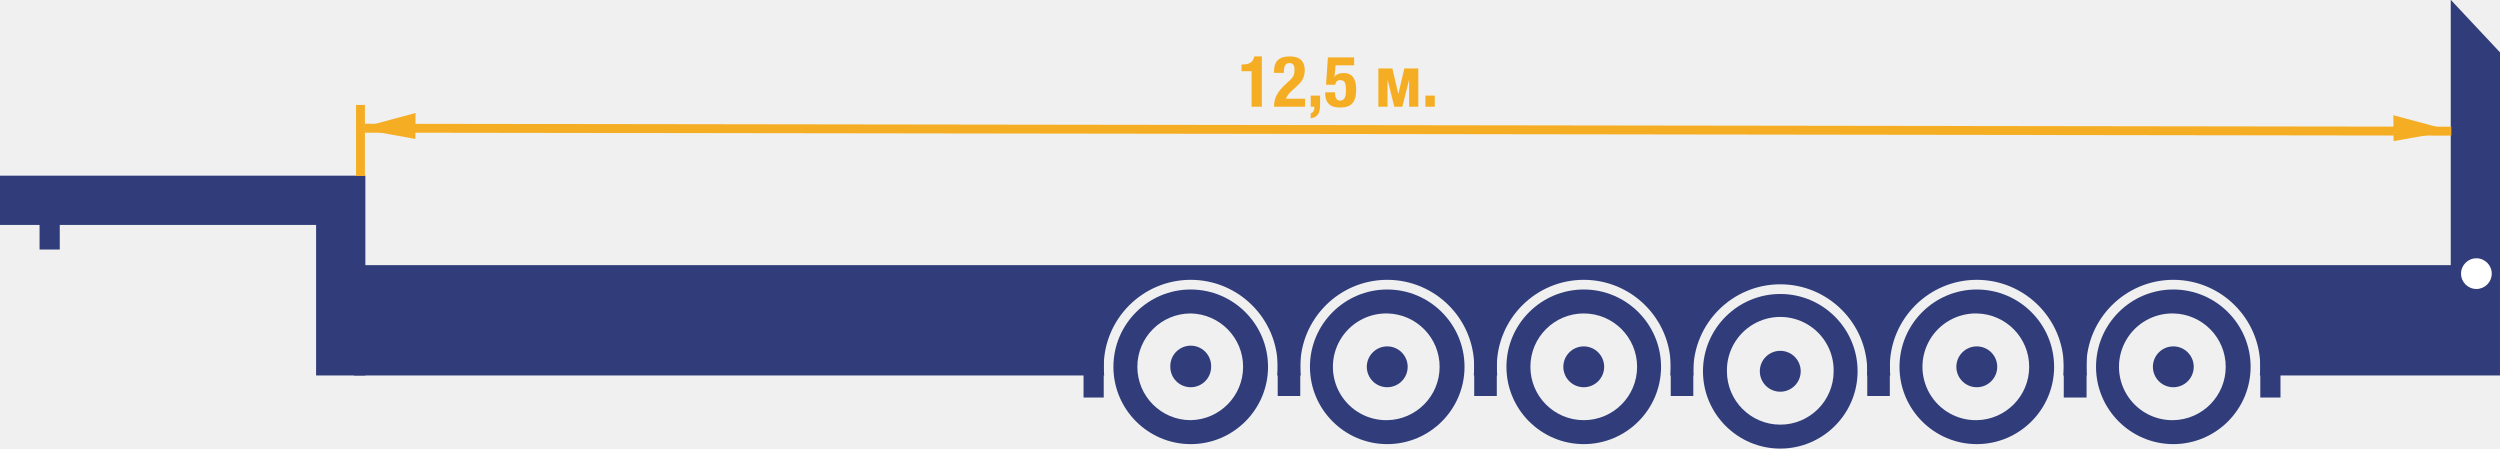
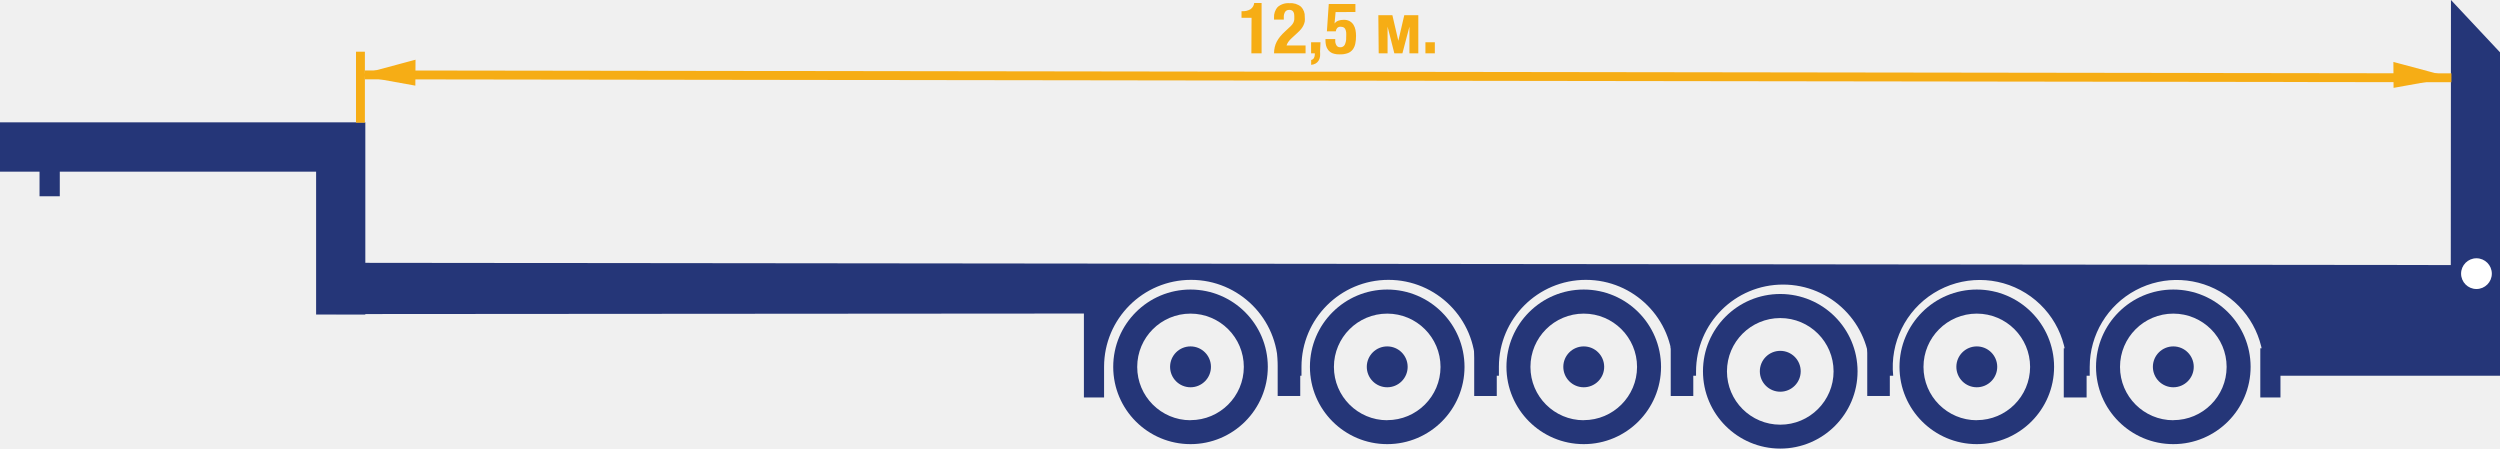
- <svg xmlns="http://www.w3.org/2000/svg" viewBox="0 0 281.395 50.492" height="67.323" width="375.193">
-   <path d="M44.973 37.52c.613 0 1.113.382 1.113 1 0 .613-.5 1-1.113 1h-2.149c-.617 0-1.117-.387-1.117-1 0-.618.5-1 1.117-1zm0 0" fill="#fff" />
-   <path d="M275.871 0h-.02v30.602h5.544V5.895zM35.578 19.773H0v5.543h4.453v2.77h2.274v-2.77h28.851v16.946h5.547V19.773zm0 0" fill="#303d7a" />
-   <path d="M39.836 29.84v12.418h84.45a8.777 8.777 0 0 1-.052-.969c0-5.402 4.39-9.793 9.79-9.793 5.398 0 9.792 4.39 9.792 9.793 0 .328-.02.652-.05.969h2.636a9.887 9.887 0 0 1-.047-.969c0-5.402 4.391-9.793 9.79-9.793 5.398 0 9.788 4.39 9.788 9.793 0 .328-.015.652-.046.969h2.636a9.887 9.887 0 0 1-.047-.969c0-5.402 4.391-9.793 9.79-9.793 5.398 0 9.789 4.39 9.789 9.793 0 .328-.02.652-.047.969h2.609c-.008-.156-.023-.309-.023-.469 0-5.398 4.39-9.789 9.789-9.789 5.398 0 9.793 4.39 9.793 9.79 0 .16-.02.312-.024.468h2.614a8.801 8.801 0 0 1-.051-.969c0-5.402 4.39-9.793 9.789-9.793 5.398 0 9.793 4.39 9.793 9.793 0 .328-.02.652-.051.969h2.637a9.879 9.879 0 0 1-.051-.969c0-5.402 4.394-9.793 9.793-9.793 5.398 0 9.789 4.39 9.789 9.793 0 .328-.016.652-.05.969h27.03V29.84zm0 0" fill="#303d7a" />
-   <path d="M222.504 47.293a6.007 6.007 0 1 1 0-12.012 6.007 6.007 0 0 1 0 12.012m0-14.707c-4.797 0-8.7 3.902-8.7 8.703 0 4.797 3.903 8.7 8.7 8.7 4.797 0 8.703-3.903 8.703-8.7 0-4.8-3.902-8.703-8.703-8.703" fill="#303d7a" />
-   <path d="M224.258 41.29a1.75 1.75 0 0 1-1.754 1.75 1.755 1.755 0 1 1 1.754-1.75" fill="#303d7a" />
-   <path d="M222.504 43.586a2.3 2.3 0 0 1-2.3-2.297 2.3 2.3 0 0 1 4.6 0 2.301 2.301 0 0 1-2.3 2.297m-22.121 4.211a6.007 6.007 0 0 1-6.004-6.008 6.007 6.007 0 1 1 12.012 0 6.007 6.007 0 0 1-6.008 6.008m0-14.707c-4.797 0-8.7 3.902-8.7 8.7 0 4.796 3.903 8.702 8.7 8.702 4.797 0 8.703-3.906 8.703-8.703 0-4.797-3.902-8.7-8.703-8.7" fill="#303d7a" />
-   <path d="M202.14 41.79c0 .968-.788 1.753-1.757 1.753a1.754 1.754 0 1 1 0-3.508c.969 0 1.758.785 1.758 1.754" fill="#303d7a" />
-   <path d="M200.383 44.09a2.301 2.301 0 0 1 0-4.602 2.3 2.3 0 1 1 0 4.601m-22.117 3.204a6.004 6.004 0 0 1-6.008-6.004 6.005 6.005 0 0 1 6.008-6.008 6.004 6.004 0 0 1 6.003 6.008 6.003 6.003 0 0 1-6.003 6.004m0-14.707c-4.801 0-8.704 3.902-8.704 8.703 0 4.797 3.903 8.7 8.704 8.7 4.796 0 8.699-3.903 8.699-8.7 0-4.8-3.903-8.703-8.7-8.703" fill="#303d7a" />
-   <path d="M180.02 41.29a1.75 1.75 0 0 1-1.754 1.75 1.754 1.754 0 1 1 0-3.509c.968 0 1.753.785 1.753 1.758" fill="#303d7a" />
-   <path d="M178.266 43.586a2.301 2.301 0 0 1-2.301-2.297c0-1.27 1.031-2.3 2.3-2.3a2.301 2.301 0 0 1 2.297 2.3 2.3 2.3 0 0 1-2.296 2.297m56.594 1.156h-2.567V39.2h2.566zm9.765 2.551a6.007 6.007 0 1 1 0-12.012 6.007 6.007 0 0 1 0 12.012m0-14.707c-4.797 0-8.7 3.902-8.7 8.703 0 4.797 3.903 8.7 8.7 8.7 4.797 0 8.7-3.903 8.7-8.7 0-4.8-3.903-8.703-8.7-8.703" fill="#303d7a" />
-   <path d="M246.379 41.29a1.75 1.75 0 0 1-1.754 1.75 1.755 1.755 0 1 1 1.754-1.75" fill="#303d7a" />
-   <path d="M244.625 43.586a2.3 2.3 0 0 1-2.3-2.297 2.299 2.299 0 1 1 2.3 2.297" fill="#303d7a" />
-   <path d="M278.738 32.527a1.727 1.727 0 1 1 1.727-1.727 1.73 1.73 0 0 1-1.727 1.727" fill="#fff" />
-   <path d="M256.687 44.742h-2.273V39.2h2.273zm-66.093-.168h-2.54v-5.543h2.54zm-34.45 2.719a6.007 6.007 0 1 1 0-12.012 6.007 6.007 0 0 1 0 12.012m0-14.707c-4.796 0-8.699 3.902-8.699 8.703 0 4.797 3.903 8.7 8.7 8.7 4.796 0 8.699-3.903 8.699-8.7 0-4.8-3.903-8.703-8.7-8.703" fill="#303d7a" />
-   <path d="M157.898 41.29a1.75 1.75 0 0 1-1.754 1.75 1.755 1.755 0 1 1 1.754-1.75" fill="#303d7a" />
-   <path d="M156.144 43.586a2.3 2.3 0 0 1-2.3-2.297 2.3 2.3 0 0 1 4.601 0 2.301 2.301 0 0 1-2.3 2.297m12.332.988h-2.543v-5.543h2.543zm-34.454 2.719a6.003 6.003 0 0 1-6.004-6.004 6.004 6.004 0 0 1 6.004-6.008 6.007 6.007 0 0 1 0 12.012m0-14.707c-4.796 0-8.699 3.902-8.699 8.703 0 4.797 3.903 8.7 8.7 8.7 4.8 0 8.703-3.903 8.703-8.7 0-4.8-3.903-8.703-8.704-8.703" fill="#303d7a" />
-   <path d="M135.781 41.29c0 .968-.789 1.75-1.758 1.75a1.755 1.755 0 1 1 1.758-1.75" fill="#303d7a" />
-   <path d="M134.023 43.586a2.3 2.3 0 0 1-2.296-2.297 2.3 2.3 0 1 1 4.597 0 2.301 2.301 0 0 1-2.3 2.297m-9.79 1.156h-2.273V39.2h2.273zm22.121-.168h-2.539v-5.543h2.54zm66.36 0h-2.54v-5.543h2.54zm0 0" fill="#303d7a" />
-   <path d="M41.074 19.809h-1v-7.997h1zm0 0" fill="#f5ae23" />
-   <path d="M275.918 15.262l-234.86-.332v-1l234.86.332zm0 0" fill="#f5ae23" />
-   <path d="M46.754 15.637l-6.504-1.164 6.523-1.754zm222.66.25l6.504-1.164-6.524-1.754zM140.875 8.012h-1.129v-.754h.106c.382 0 .683-.07.906-.215.222-.145.36-.375.422-.695h.847v5.664h-1.152zm2.527 4c0-.25.024-.485.074-.703.051-.22.13-.43.235-.625.101-.2.234-.391.39-.582.157-.188.34-.38.547-.57l.465-.434c.13-.11.23-.215.309-.313.078-.094.137-.191.18-.285.042-.098.07-.2.085-.312.012-.114.02-.243.02-.383 0-.473-.188-.707-.563-.707a.583.583 0 0 0-.34.09.583.583 0 0 0-.19.238 1.159 1.159 0 0 0-.087.351 3.689 3.689 0 0 0-.023.426h-1.102v-.215c0-.53.14-.933.422-1.218.285-.282.73-.422 1.336-.422.578 0 1.004.133 1.281.398.278.27.418.649.418 1.145 0 .183-.015.351-.05.507a1.949 1.949 0 0 1-.422.871 4.1 4.1 0 0 1-.41.422l-.641.59c-.168.157-.3.309-.399.453a1.43 1.43 0 0 0-.183.38h2.137v.898zm5.184-.207c0 .195-.016.383-.043.562a1.36 1.36 0 0 1-.164.465 1.057 1.057 0 0 1-.324.32 1.294 1.294 0 0 1-.524.157v-.563a.434.434 0 0 0 .309-.223.812.812 0 0 0 .105-.41v-.101h-.414v-1.25h1.055zm1.742-4.45l-.117 1.29h.015a.87.87 0 0 1 .415-.325 1.73 1.73 0 0 1 .625-.101c.273 0 .496.05.675.156.18.105.32.242.426.414.102.168.176.363.219.578.043.215.062.438.062.66 0 .313-.027.602-.078.856a1.664 1.664 0 0 1-.285.66c-.137.184-.32.324-.555.418-.234.09-.535.137-.898.137-.355 0-.645-.047-.867-.141a1.266 1.266 0 0 1-.508-.383 1.297 1.297 0 0 1-.234-.511 2.26 2.26 0 0 1-.063-.516v-.152h1.106c0 .097.004.199.015.304a.977.977 0 0 0 .078.301.56.56 0 0 0 .172.23.44.44 0 0 0 .293.094c.242 0 .414-.094.516-.277.105-.184.156-.461.156-.828 0-.235-.008-.43-.031-.582a1.026 1.026 0 0 0-.106-.371.464.464 0 0 0-.207-.192.827.827 0 0 0-.32-.055.498.498 0 0 0-.379.141.692.692 0 0 0-.164.379h-1.031l.207-3.078h2.953v.894zm4.816.352h1.579l.671 2.879.672-2.879h1.575v4.305h-1.032V8.953l-.761 3.059h-.91l-.762-3.059v3.059h-1.032zm6.352 4.305h-1.055v-1.25h1.055zm0 0" fill="#f5ae23" />
+ <svg xmlns="http://www.w3.org/2000/svg" viewBox="0 0 281.39 50.49">
+   <defs>
+     <style>.cls-1{fill:#fff}.cls-2{fill:#253678}.cls-3{fill:#f6ad15}</style>
+   </defs>
+   <g id="Слой_2" data-name="Слой 2">
+     <g id="Слой_1-2" data-name="Слой 1">
+       <path class="cls-1" d="M45 31.52a1 1 0 0 1 1.11 1 1 1 0 0 1-1.11 1h-2.18a1 1 0 0 1-1.11-1 1 1 0 0 1 1.11-1z" />
+       <path class="cls-2" d="M275.85 30.6h5.54V5.89L275.87 0M35.58 13.77H0v5.55h4.45v2.77h2.28v-2.77h28.85V35.4h5.54V13.77h-5.54zM222.5 32.59a8.7 8.7 0 1 0 8.7 8.7 8.71 8.71 0 0 0-8.7-8.7zm0 14.71a6 6 0 1 1 6-6 6 6 0 0 1-6 5.99z" />
+       <circle class="cls-2" cx="222.5" cy="41.29" r="1.75" />
+       <path class="cls-2" d="M222.5 43.59a2.3 2.3 0 1 1 2.3-2.3 2.3 2.3 0 0 1-2.3 2.3zm-22.12-10.5a8.7 8.7 0 1 0 8.7 8.7 8.71 8.71 0 0 0-8.7-8.7zm0 14.71a6 6 0 1 1 6-6 6 6 0 0 1-6 6z" />
+       <circle class="cls-2" cx="200.38" cy="41.79" r="1.75" />
+       <path class="cls-2" d="M200.38 44.09a2.3 2.3 0 1 1 2.3-2.3 2.3 2.3 0 0 1-2.3 2.3zm-22.12-11.5a8.7 8.7 0 1 0 8.7 8.7 8.71 8.71 0 0 0-8.7-8.7zm0 14.71a6 6 0 1 1 6-6 6 6 0 0 1-6 5.99z" />
+       <circle class="cls-2" cx="178.26" cy="41.29" r="1.75" />
+       <path class="cls-2" d="M178.26 43.59a2.3 2.3 0 1 1 2.3-2.3 2.3 2.3 0 0 1-2.3 2.3zm54.03-4.39h2.57v5.54h-2.57zm12.33-6.61a8.7 8.7 0 1 0 8.7 8.7 8.71 8.71 0 0 0-8.7-8.7zm0 14.71a6 6 0 1 1 6-6 6 6 0 0 1-6 5.99z" />
+       <circle class="cls-2" cx="244.62" cy="41.29" r="1.75" />
+       <path class="cls-2" d="M244.62 43.59a2.3 2.3 0 1 1 2.3-2.3 2.3 2.3 0 0 1-2.3 2.3zm9.79-4.39h2.27v5.54h-2.27zm-66.36-.17h2.54v5.54h-2.54zm-31.91-6.44a8.7 8.7 0 1 0 8.7 8.7 8.71 8.71 0 0 0-8.7-8.7zm0 14.71a6 6 0 1 1 6-6 6 6 0 0 1-6 5.99z" />
+       <circle class="cls-2" cx="156.14" cy="41.29" r="1.75" />
+       <path class="cls-2" d="M156.14 43.59a2.3 2.3 0 1 1 2.3-2.3 2.3 2.3 0 0 1-2.3 2.3zm9.79-4.56h2.54v5.54h-2.54zM134 32.59a8.7 8.7 0 1 0 8.7 8.7 8.71 8.71 0 0 0-8.7-8.7zm0 14.71a6 6 0 1 1 6-6 6 6 0 0 1-6 5.99z" />
+       <circle class="cls-2" cx="134.02" cy="41.29" r="1.75" />
+       <path class="cls-2" d="M134 43.59a2.3 2.3 0 1 1 2.3-2.3 2.3 2.3 0 0 1-2.3 2.3z" />
+       <path class="cls-2" d="M38.17 29.58l-.33 5.77 84.16-.06v9.45h2.27v-3.45a9.79 9.79 0 1 1 19.58 0v1h2.64v-1a9.79 9.79 0 1 1 19.58 0v1h2.64v-1a9.79 9.79 0 1 1 19.58 0v1h2.61v-.47a9.79 9.79 0 0 1 19.58 0v.47h2.61a9.79 9.79 0 1 1 19.48 0h2.64v-1a9.79 9.79 0 1 1 19.53 1h27V29.84z" />
+       <path class="cls-2" d="M143.81 39.03h2.54v5.54h-2.54zm66.36 0h2.54v5.54h-2.54z" />
+       <path class="cls-1" d="M278.74 32.53a1.73 1.73 0 1 1 1.73-1.73 1.73 1.73 0 0 1-1.73 1.73z" />
+       <path class="cls-3" d="M40.07 5.82h1v7.99h-1z" />
+       <path class="cls-3" transform="rotate(-89.92 158.487 8.595)" d="M157.99-108.83h1v234.86h-1z" />
+       <path class="cls-3" d="M46.75 9.64l-6.5-1.17 6.52-1.75-.02 2.92zm222.66.25l6.51-1.17-6.53-1.75.02 2.92zM140.87 2h-1.13v-.74h.1a1.65 1.65 0 0 0 .91-.22 1 1 0 0 0 .42-.7h.83V6h-1.15zm2.53 4a3.11 3.11 0 0 1 .08-.7 2.57 2.57 0 0 1 .23-.62 3.35 3.35 0 0 1 .39-.58 6 6 0 0 1 .55-.57l.46-.43a2.57 2.57 0 0 0 .31-.31 1.32 1.32 0 0 0 .18-.29 1.09 1.09 0 0 0 .08-.31 3.3 3.3 0 0 0 0-.38q0-.7-.56-.7a.58.58 0 0 0-.34.09.58.58 0 0 0-.19.24 1.13 1.13 0 0 0-.09.35 4.19 4.19 0 0 0 0 .42h-1.1V2a1.65 1.65 0 0 1 .42-1.22 1.83 1.83 0 0 1 1.34-.42 1.79 1.79 0 0 1 1.28.4 1.51 1.51 0 0 1 .42 1.14 2.53 2.53 0 0 1 0 .51 1.91 1.91 0 0 1-.15.45 2.07 2.07 0 0 1-.27.42 4 4 0 0 1-.41.42l-.64.59a2.38 2.38 0 0 0-.4.45 1.3 1.3 0 0 0-.18.38h2.14V6zm5.18-.2a3.48 3.48 0 0 1 0 .56 1.27 1.27 0 0 1-.16.46 1 1 0 0 1-.32.32 1.25 1.25 0 0 1-.52.16v-.55a.44.44 0 0 0 .31-.22.82.82 0 0 0 .1-.41V6h-.42V4.76h1.06zm1.75-4.44l-.12 1.29a.9.9 0 0 1 .42-.32 1.71 1.71 0 0 1 .62-.1 1.33 1.33 0 0 1 .68.16 1.19 1.19 0 0 1 .42.41 1.76 1.76 0 0 1 .22.58 3.37 3.37 0 0 1 .06.66 4.18 4.18 0 0 1-.08.86 1.67 1.67 0 0 1-.28.66 1.25 1.25 0 0 1-.56.42 2.46 2.46 0 0 1-.9.14A2.2 2.2 0 0 1 150 6a1.22 1.22 0 0 1-.51-.38 1.32 1.32 0 0 1-.24-.51 2.43 2.43 0 0 1-.06-.52V4.4h1.1a3 3 0 0 0 0 .3 1 1 0 0 0 .08.3.6.6 0 0 0 .17.23.45.45 0 0 0 .3.09.55.55 0 0 0 .52-.28 1.73 1.73 0 0 0 .16-.83 4.46 4.46 0 0 0 0-.58 1.06 1.06 0 0 0-.11-.37.43.43 0 0 0-.2-.19.81.81 0 0 0-.32-.06.5.5 0 0 0-.38.14.67.67 0 0 0-.16.38h-1l.21-3.08h3v.9zm4.81.35h1.58l.67 2.88.67-2.88h1.58V6h-1V3l-.79 3h-.91l-.76-3v3h-1zM161.5 6h-1.06V4.76h1.06z" />
+     </g>
+   </g>
</svg>
